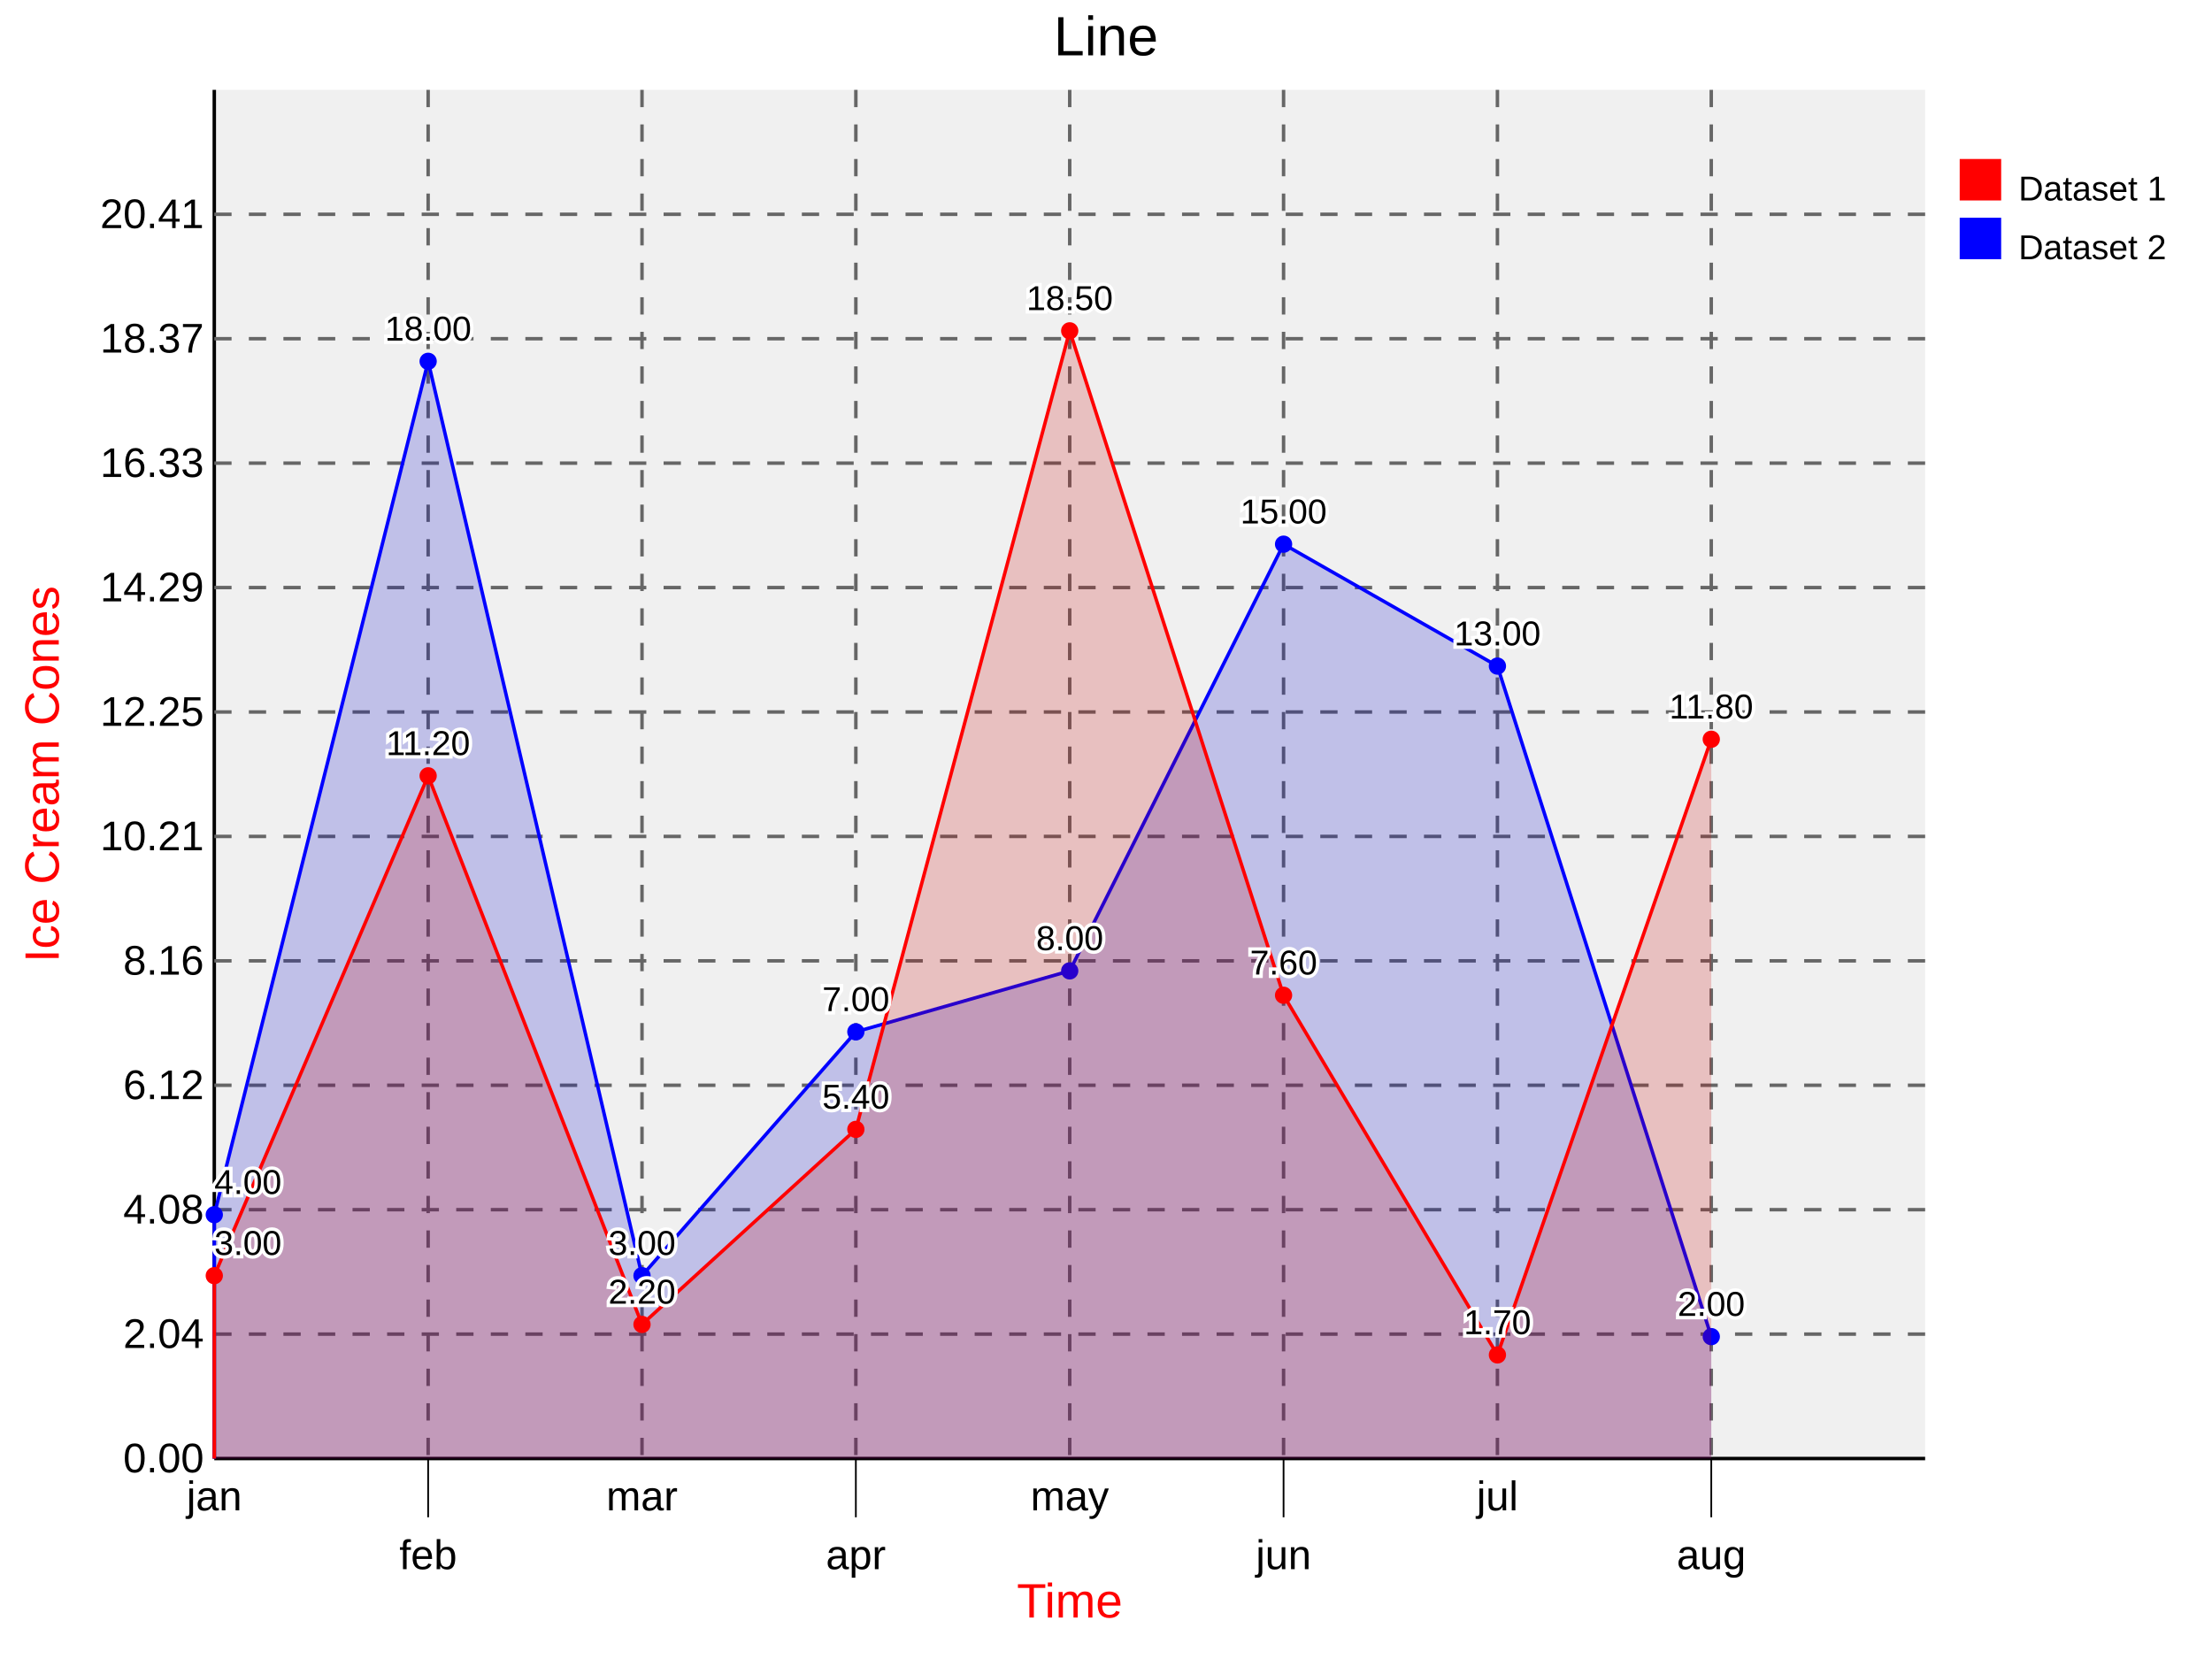
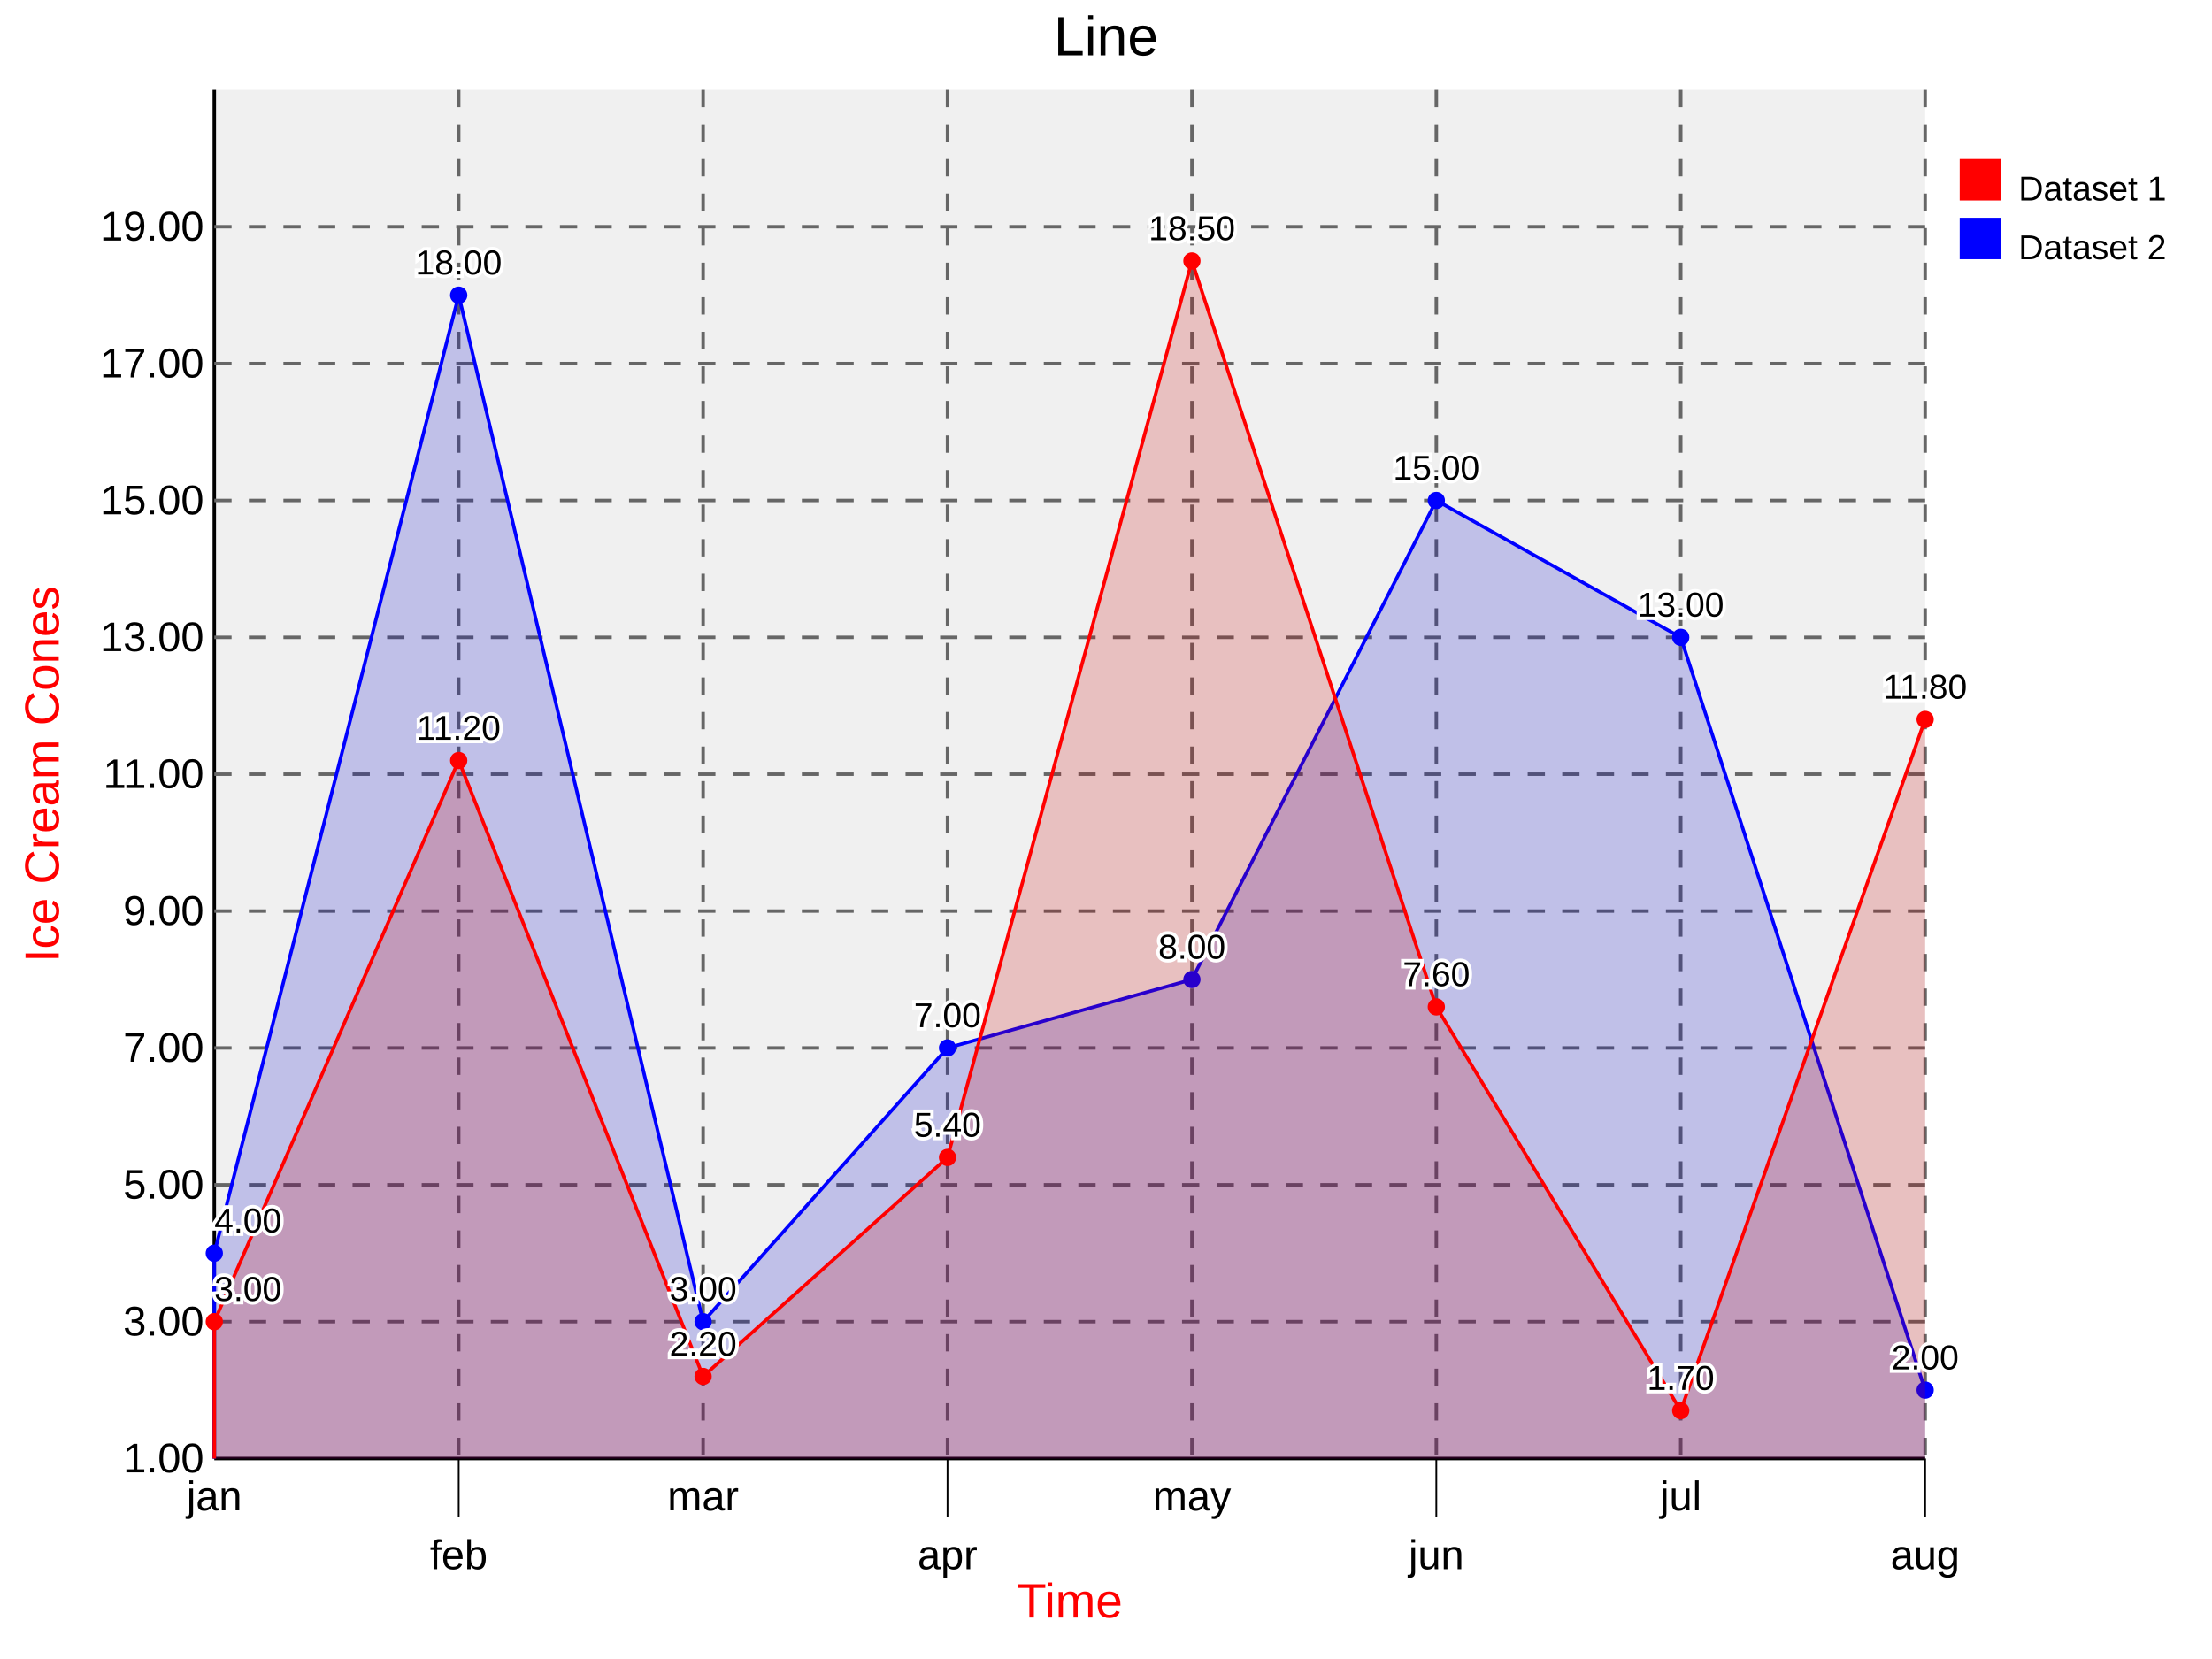
<svg xmlns="http://www.w3.org/2000/svg" width="640" height="480" viewBox="0 0 640 480">
  <defs>
    <style type="text/css">
/* Copy from here for external style sheet */
.svgBackground{
  fill:#ffffff;
}
.graphBackground{
  fill:#f0f0f0;
}

/* graphs titles */
.mainTitle{
  text-anchor: middle;
  fill: #000000;
  font-size: 16px;
  font-family: "Arial", sans-serif;
  font-weight: normal;
}
.subTitle{
  text-anchor: middle;
  fill: #999999;
  font-size: 14px;
  font-family: "Arial", sans-serif;
  font-weight: normal;
}

.axis{
  stroke: #000000;
  stroke-width: 1px;
}

.guideLines{
  stroke: #666666;
  stroke-width: 1px;
  stroke-dasharray: 5 5;
}

.xAxisLabels{
  text-anchor: middle;
  fill: #000000;
  font-size: 12px;
  font-family: "Arial", sans-serif;
  font-weight: normal;
}

.yAxisLabels{
  text-anchor: end;
  fill: #000000;
  font-size: 12px;
  font-family: "Arial", sans-serif;
  font-weight: normal;
}

.xAxisTitle{
  text-anchor: middle;
  fill: #ff0000;
  font-size: 14px;
  font-family: "Arial", sans-serif;
  font-weight: normal;
}

.yAxisTitle{
  fill: #ff0000;
  text-anchor: middle;
  font-size: 14px;
  font-family: "Arial", sans-serif;
  font-weight: normal;
}

.dataPointLabel{
  fill: #000000;
  text-anchor:middle;
  font-size: 10px;
  font-family: "Arial", sans-serif;
  font-weight: normal;
}

.staggerGuideLine{
  fill: none;
  stroke: #000000;
  stroke-width: 0.5px;  
}

/* default line styles */
.line1{
	fill: none;
	stroke: #ff0000;
	stroke-width: 1px;	
}
.line2{
	fill: none;
	stroke: #0000ff;
	stroke-width: 1px;	
}
.line3{
	fill: none;
	stroke: #00ff00;
	stroke-width: 1px;	
}
.line4{
	fill: none;
	stroke: #ffcc00;
	stroke-width: 1px;	
}
.line5{
	fill: none;
	stroke: #00ccff;
	stroke-width: 1px;	
}
.line6{
	fill: none;
	stroke: #ff00ff;
	stroke-width: 1px;	
}
.line7{
	fill: none;
	stroke: #00ffff;
	stroke-width: 1px;	
}
.line8{
	fill: none;
	stroke: #ffff00;
	stroke-width: 1px;	
}
.line9{
	fill: none;
	stroke: #ccc6666;
	stroke-width: 1px;	
}
.line10{
	fill: none;
	stroke: #663399;
	stroke-width: 1px;	
}
.line11{
	fill: none;
	stroke: #339900;
	stroke-width: 1px;	
}
.line12{
	fill: none;
	stroke: #9966FF;
	stroke-width: 1px;	
}
/* default fill styles */
.fill1{
	fill: #cc0000;
	fill-opacity: 0.2;
	stroke: none;
}
.fill2{
	fill: #0000cc;
	fill-opacity: 0.2;
	stroke: none;
}
.fill3{
	fill: #00cc00;
	fill-opacity: 0.2;
	stroke: none;
}
.fill4{
	fill: #ffcc00;
	fill-opacity: 0.2;
	stroke: none;
}
.fill5{
	fill: #00ccff;
	fill-opacity: 0.2;
	stroke: none;
}
.fill6{
	fill: #ff00ff;
	fill-opacity: 0.2;
	stroke: none;
}
.fill7{
	fill: #00ffff;
	fill-opacity: 0.2;
	stroke: none;
}
.fill8{
	fill: #ffff00;
	fill-opacity: 0.2;
	stroke: none;
}
.fill9{
	fill: #cc6666;
	fill-opacity: 0.2;
	stroke: none;
}
.fill10{
	fill: #663399;
	fill-opacity: 0.2;
	stroke: none;
}
.fill11{
	fill: #339900;
	fill-opacity: 0.2;
	stroke: none;
}
.fill12{
	fill: #9966FF;
	fill-opacity: 0.2;
	stroke: none;
}
/* default line styles */
.key1,.dataPoint1{
	fill: #ff0000;
	stroke: none;
	stroke-width: 1px;	
}
.key2,.dataPoint2{
	fill: #0000ff;
	stroke: none;
	stroke-width: 1px;	
}
.key3,.dataPoint3{
	fill: #00ff00;
	stroke: none;
	stroke-width: 1px;	
}
.key4,.dataPoint4{
	fill: #ffcc00;
	stroke: none;
	stroke-width: 1px;	
}
.key5,.dataPoint5{
	fill: #00ccff;
	stroke: none;
	stroke-width: 1px;	
}
.key6,.dataPoint6{
	fill: #ff00ff;
	stroke: none;
	stroke-width: 1px;	
}
.key7,.dataPoint7{
	fill: #00ffff;
	stroke: none;
	stroke-width: 1px;	
}
.key8,.dataPoint8{
	fill: #ffff00;
	stroke: none;
	stroke-width: 1px;	
}
.key9,.dataPoint9{
	fill: #cc6666;
	stroke: none;
	stroke-width: 1px;	
}
.key10,.dataPoint10{
	fill: #663399;
	stroke: none;
	stroke-width: 1px;	
}
.key11,.dataPoint11{
	fill: #339900;
	stroke: none;
	stroke-width: 1px;	
}
.key12,.dataPoint12{
	fill: #9966FF;
	stroke: none;
	stroke-width: 1px;	
}


.keyText{
  fill: #000000;
  text-anchor:start;
  font-size: 10px;
  font-family: "Arial", sans-serif;
  font-weight: normal;
}
/* End copy for external style sheet */

</style>
  </defs>
  <rect width="640" height="480" x="0" y="0" class="svgBackground" />
  <g transform="translate( 62.0 26 )">
    <rect x="0" y="0" width="495.0" height="396" class="graphBackground" />
    <path d="M 0 0 v396" class="axis" id="xAxis" />
    <path d="M 0 396 h495.0" class="axis" id="yAxis" />
    <text class="xAxisLabels" x="0.0" y="411" style="text-anchor: middle">
jan
</text>
-     <text class="xAxisLabels" x="61.875" y="428" style="text-anchor: middle">
+     <text class="xAxisLabels" x="70.714" y="428" style="text-anchor: middle">
feb
</text>
-     <path d="M61.875 396 v17" class="staggerGuideLine" />
-     <path d="M61.875 0 v396" class="guideLines" />
-     <text class="xAxisLabels" x="123.75" y="411" style="text-anchor: middle">
+     <path d="M70.714 396 v17" class="staggerGuideLine" />
+     <path d="M70.714 0 v396" class="guideLines" />
+     <text class="xAxisLabels" x="141.429" y="411" style="text-anchor: middle">
mar
</text>
-     <path d="M123.75 0 v396" class="guideLines" />
-     <text class="xAxisLabels" x="185.625" y="428" style="text-anchor: middle">
+     <path d="M141.429 0 v396" class="guideLines" />
+     <text class="xAxisLabels" x="212.143" y="428" style="text-anchor: middle">
apr
</text>
-     <path d="M185.625 396 v17" class="staggerGuideLine" />
-     <path d="M185.625 0 v396" class="guideLines" />
-     <text class="xAxisLabels" x="247.5" y="411" style="text-anchor: middle">
+     <path d="M212.143 396 v17" class="staggerGuideLine" />
+     <path d="M212.143 0 v396" class="guideLines" />
+     <text class="xAxisLabels" x="282.857" y="411" style="text-anchor: middle">
may
</text>
-     <path d="M247.5 0 v396" class="guideLines" />
-     <text class="xAxisLabels" x="309.375" y="428" style="text-anchor: middle">
+     <path d="M282.857 0 v396" class="guideLines" />
+     <text class="xAxisLabels" x="353.571" y="428" style="text-anchor: middle">
jun
</text>
-     <path d="M309.375 396 v17" class="staggerGuideLine" />
-     <path d="M309.375 0 v396" class="guideLines" />
-     <text class="xAxisLabels" x="371.25" y="411" style="text-anchor: middle">
+     <path d="M353.571 396 v17" class="staggerGuideLine" />
+     <path d="M353.571 0 v396" class="guideLines" />
+     <text class="xAxisLabels" x="424.286" y="411" style="text-anchor: middle">
jul
</text>
-     <path d="M371.25 0 v396" class="guideLines" />
-     <text class="xAxisLabels" x="433.125" y="428" style="text-anchor: middle">
+     <path d="M424.286 0 v396" class="guideLines" />
+     <text class="xAxisLabels" x="495" y="428" style="text-anchor: middle">
aug
</text>
-     <path d="M433.125 396 v17" class="staggerGuideLine" />
-     <path d="M433.125 0 v396" class="guideLines" />
+     <path d="M495 396 v17" class="staggerGuideLine" />
+     <path d="M495 0 v396" class="guideLines" />
    <text x="-3" y="400.0" class="yAxisLabels" style="text-anchor: end">
- 0.00
- </text>
-     <text x="-3" y="364.0" class="yAxisLabels" style="text-anchor: end">
- 2.04
- </text>
-     <path d="M0 360.0 h495.0" class="guideLines" />
-     <text x="-3" y="328.0" class="yAxisLabels" style="text-anchor: end">
- 4.08
- </text>
-     <path d="M0 324.0 h495.0" class="guideLines" />
-     <text x="-3" y="292.0" class="yAxisLabels" style="text-anchor: end">
- 6.12
- </text>
-     <path d="M0 288.0 h495.0" class="guideLines" />
-     <text x="-3" y="256.0" class="yAxisLabels" style="text-anchor: end">
- 8.16
- </text>
-     <path d="M0 252.0 h495.0" class="guideLines" />
-     <text x="-3" y="220.0" class="yAxisLabels" style="text-anchor: end">
- 10.21
- </text>
-     <path d="M0 216.0 h495.0" class="guideLines" />
-     <text x="-3" y="184.0" class="yAxisLabels" style="text-anchor: end">
- 12.25
- </text>
-     <path d="M0 180.0 h495.0" class="guideLines" />
-     <text x="-3" y="148.0" class="yAxisLabels" style="text-anchor: end">
- 14.29
- </text>
-     <path d="M0 144.0 h495.0" class="guideLines" />
-     <text x="-3" y="112.0" class="yAxisLabels" style="text-anchor: end">
- 16.33
- </text>
-     <path d="M0 108.0 h495.0" class="guideLines" />
-     <text x="-3" y="76.0" class="yAxisLabels" style="text-anchor: end">
- 18.37
- </text>
-     <path d="M0 72.0 h495.0" class="guideLines" />
-     <text x="-3" y="40.0" class="yAxisLabels" style="text-anchor: end">
- 20.41
- </text>
-     <path d="M0 36.0 h495.0" class="guideLines" />
-     <path d="M0.0 396.0 L0.0 325.453 61.875 78.54 123.75 343.09 185.625 272.543 247.5 254.907 309.375 131.45 371.25 166.723 433.125 360.727 V396Z" class="fill2" />
-     <path d="M0 396 L0.0 325.453 61.875 78.54 123.75 343.09 185.625 272.543 247.5 254.907 309.375 131.45 371.25 166.723 433.125 360.727 " class="line2" />
-     <circle cx="0.0" cy="325.453" r="2.5" class="dataPoint2" />
-     <circle cx="61.875" cy="78.54" r="2.5" class="dataPoint2" />
-     <circle cx="123.75" cy="343.09" r="2.5" class="dataPoint2" />
-     <circle cx="185.625" cy="272.543" r="2.5" class="dataPoint2" />
-     <circle cx="247.5" cy="254.907" r="2.5" class="dataPoint2" />
-     <circle cx="309.375" cy="131.45" r="2.5" class="dataPoint2" />
-     <circle cx="371.25" cy="166.723" r="2.5" class="dataPoint2" />
-     <circle cx="433.125" cy="360.727" r="2.5" class="dataPoint2" />
-     <path d="M0.0 396.0 L0.0 343.09 61.875 198.469 123.75 357.199 185.625 300.762 247.5 69.721 309.375 261.961 371.25 366.018 433.125 187.887 V396Z" class="fill1" />
-     <path d="M0 396 L0.0 343.09 61.875 198.469 123.75 357.199 185.625 300.762 247.5 69.721 309.375 261.961 371.25 366.018 433.125 187.887 " class="line1" />
-     <circle cx="0.0" cy="343.09" r="2.5" class="dataPoint1" />
-     <circle cx="61.875" cy="198.469" r="2.5" class="dataPoint1" />
-     <circle cx="123.75" cy="357.199" r="2.5" class="dataPoint1" />
-     <circle cx="185.625" cy="300.762" r="2.5" class="dataPoint1" />
-     <circle cx="247.5" cy="69.721" r="2.5" class="dataPoint1" />
-     <circle cx="309.375" cy="261.961" r="2.5" class="dataPoint1" />
-     <circle cx="371.25" cy="366.018" r="2.5" class="dataPoint1" />
-     <circle cx="433.125" cy="187.887" r="2.5" class="dataPoint1" />
+ 1.00
+ </text>
+     <text x="-3" y="360.4" class="yAxisLabels" style="text-anchor: end">
+ 3.00
+ </text>
+     <path d="M0 356.4 h495.0" class="guideLines" />
+     <text x="-3" y="320.8" class="yAxisLabels" style="text-anchor: end">
+ 5.00
+ </text>
+     <path d="M0 316.8 h495.0" class="guideLines" />
+     <text x="-3" y="281.2" class="yAxisLabels" style="text-anchor: end">
+ 7.00
+ </text>
+     <path d="M0 277.2 h495.0" class="guideLines" />
+     <text x="-3" y="241.6" class="yAxisLabels" style="text-anchor: end">
+ 9.00
+ </text>
+     <path d="M0 237.6 h495.0" class="guideLines" />
+     <text x="-3" y="202.0" class="yAxisLabels" style="text-anchor: end">
+ 11.00
+ </text>
+     <path d="M0 198.0 h495.0" class="guideLines" />
+     <text x="-3" y="162.4" class="yAxisLabels" style="text-anchor: end">
+ 13.00
+ </text>
+     <path d="M0 158.4 h495.0" class="guideLines" />
+     <text x="-3" y="122.8" class="yAxisLabels" style="text-anchor: end">
+ 15.00
+ </text>
+     <path d="M0 118.8 h495.0" class="guideLines" />
+     <text x="-3" y="83.2" class="yAxisLabels" style="text-anchor: end">
+ 17.00
+ </text>
+     <path d="M0 79.2 h495.0" class="guideLines" />
+     <text x="-3" y="43.6" class="yAxisLabels" style="text-anchor: end">
+ 19.00
+ </text>
+     <path d="M0 39.6 h495.0" class="guideLines" />
+     <path d="M0.0 396.0 L0.0 336.6 70.714 59.4 141.429 356.4 212.143 277.2 282.857 257.4 353.571 118.8 424.286 158.4 495 376.2 V396Z" class="fill2" />
+     <path d="M0 396 L0.0 336.6 70.714 59.4 141.429 356.4 212.143 277.2 282.857 257.4 353.571 118.8 424.286 158.4 495 376.2 " class="line2" />
+     <circle cx="0.0" cy="336.6" r="2.5" class="dataPoint2" />
+     <circle cx="70.714" cy="59.4" r="2.5" class="dataPoint2" />
+     <circle cx="141.429" cy="356.4" r="2.5" class="dataPoint2" />
+     <circle cx="212.143" cy="277.2" r="2.5" class="dataPoint2" />
+     <circle cx="282.857" cy="257.4" r="2.5" class="dataPoint2" />
+     <circle cx="353.571" cy="118.8" r="2.5" class="dataPoint2" />
+     <circle cx="424.286" cy="158.4" r="2.5" class="dataPoint2" />
+     <circle cx="495" cy="376.2" r="2.5" class="dataPoint2" />
+     <path d="M0.0 396.0 L0.0 356.4 70.714 194.04 141.429 372.24 212.143 308.88 282.857 49.5 353.571 265.32 424.286 382.14 495 182.16 V396Z" class="fill1" />
+     <path d="M0 396 L0.0 356.4 70.714 194.04 141.429 372.24 212.143 308.88 282.857 49.5 353.571 265.32 424.286 382.14 495 182.16 " class="line1" />
+     <circle cx="0.0" cy="356.4" r="2.5" class="dataPoint1" />
+     <circle cx="70.714" cy="194.04" r="2.5" class="dataPoint1" />
+     <circle cx="141.429" cy="372.24" r="2.5" class="dataPoint1" />
+     <circle cx="212.143" cy="308.88" r="2.5" class="dataPoint1" />
+     <circle cx="282.857" cy="49.5" r="2.5" class="dataPoint1" />
+     <circle cx="353.571" cy="265.32" r="2.5" class="dataPoint1" />
+     <circle cx="424.286" cy="382.14" r="2.5" class="dataPoint1" />
+     <circle cx="495" cy="182.16" r="2.5" class="dataPoint1" />
    <g>
-       <text x="0.0" y="319.453" class="dataPointLabel" style="text-anchor: start; stroke: #fff; stroke-width: 2;">
+       <text x="0.0" y="330.6" class="dataPointLabel" style="text-anchor: start; stroke: #fff; stroke-width: 2;">
4.00
</text>
-       <text x="0.0" y="319.453" class="dataPointLabel" style="text-anchor: start;">
+       <text x="0.0" y="330.6" class="dataPointLabel" style="text-anchor: start;">
4.00
</text>
-       <text x="5.0" y="313.453" class="dataPointLabel" visibility="hidden" style="stroke-width: 2; fill: #000; text-anchor: start;" id="19981272">
+       <text x="5.0" y="324.6" class="dataPointLabel" visibility="hidden" style="stroke-width: 2; fill: #000; text-anchor: start;" id="25905372">
4.00
</text>
-       <circle cx="0.0" cy="325.453" r="10" style="opacity: 0" />
-       <text x="61.875" y="72.54" class="dataPointLabel" style=" stroke: #fff; stroke-width: 2;">
+       <circle cx="0.0" cy="336.6" r="10" style="opacity: 0" />
+       <text x="70.714" y="53.4" class="dataPointLabel" style=" stroke: #fff; stroke-width: 2;">
18.00
</text>
-       <text x="61.875" y="72.54" class="dataPointLabel">
+       <text x="70.714" y="53.4" class="dataPointLabel">
18.00
</text>
-       <text x="66.875" y="66.54" class="dataPointLabel" visibility="hidden" style="stroke-width: 2; fill: #000; text-anchor: start;" id="19964364">
+       <text x="75.714" y="47.4" class="dataPointLabel" visibility="hidden" style="stroke-width: 2; fill: #000; text-anchor: start;" id="19903980">
18.00
</text>
-       <circle cx="61.875" cy="78.54" r="10" style="opacity: 0" />
-       <text x="123.75" y="337.09" class="dataPointLabel" style=" stroke: #fff; stroke-width: 2;">
- 3.00
- </text>
-       <text x="123.75" y="337.09" class="dataPointLabel">
- 3.00
- </text>
-       <text x="128.75" y="331.09" class="dataPointLabel" visibility="hidden" style="stroke-width: 2; fill: #000; text-anchor: start;" id="25930848">
- 3.00
- </text>
-       <circle cx="123.75" cy="343.09" r="10" style="opacity: 0" />
-       <text x="185.625" y="266.543" class="dataPointLabel" style=" stroke: #fff; stroke-width: 2;">
+       <circle cx="70.714" cy="59.4" r="10" style="opacity: 0" />
+       <text x="141.429" y="350.4" class="dataPointLabel" style=" stroke: #fff; stroke-width: 2;">
+ 3.00
+ </text>
+       <text x="141.429" y="350.4" class="dataPointLabel">
+ 3.00
+ </text>
+       <text x="146.429" y="344.4" class="dataPointLabel" visibility="hidden" style="stroke-width: 2; fill: #000; text-anchor: start;" id="867648">
+ 3.00
+ </text>
+       <circle cx="141.429" cy="356.4" r="10" style="opacity: 0" />
+       <text x="212.143" y="271.2" class="dataPointLabel" style=" stroke: #fff; stroke-width: 2;">
7.00
</text>
-       <text x="185.625" y="266.543" class="dataPointLabel">
+       <text x="212.143" y="271.2" class="dataPointLabel">
7.00
</text>
-       <text x="190.625" y="260.543" class="dataPointLabel" visibility="hidden" style="stroke-width: 2; fill: #000; text-anchor: start;" id="25890732">
+       <text x="217.143" y="265.2" class="dataPointLabel" visibility="hidden" style="stroke-width: 2; fill: #000; text-anchor: start;" id="25904952">
7.00
</text>
-       <circle cx="185.625" cy="272.543" r="10" style="opacity: 0" />
-       <text x="247.5" y="248.907" class="dataPointLabel" style=" stroke: #fff; stroke-width: 2;">
+       <circle cx="212.143" cy="277.2" r="10" style="opacity: 0" />
+       <text x="282.857" y="251.4" class="dataPointLabel" style=" stroke: #fff; stroke-width: 2;">
8.00
</text>
-       <text x="247.5" y="248.907" class="dataPointLabel">
+       <text x="282.857" y="251.4" class="dataPointLabel">
8.00
</text>
-       <text x="252.5" y="242.907" class="dataPointLabel" visibility="hidden" style="stroke-width: 2; fill: #000; text-anchor: start;" id="25858944">
+       <text x="287.857" y="245.4" class="dataPointLabel" visibility="hidden" style="stroke-width: 2; fill: #000; text-anchor: start;" id="25848420">
8.00
</text>
-       <circle cx="247.5" cy="254.907" r="10" style="opacity: 0" />
-       <text x="309.375" y="125.45" class="dataPointLabel" style=" stroke: #fff; stroke-width: 2;">
+       <circle cx="282.857" cy="257.4" r="10" style="opacity: 0" />
+       <text x="353.571" y="112.8" class="dataPointLabel" style=" stroke: #fff; stroke-width: 2;">
15.00
</text>
-       <text x="309.375" y="125.45" class="dataPointLabel">
+       <text x="353.571" y="112.8" class="dataPointLabel">
15.00
</text>
-       <text x="314.375" y="119.45" class="dataPointLabel" visibility="hidden" style="stroke-width: 2; fill: #000; text-anchor: start;" id="25811052">
+       <text x="358.571" y="106.8" class="dataPointLabel" visibility="hidden" style="stroke-width: 2; fill: #000; text-anchor: start;" id="25816740">
15.00
</text>
-       <circle cx="309.375" cy="131.45" r="10" style="opacity: 0" />
-       <text x="371.25" y="160.723" class="dataPointLabel" style=" stroke: #fff; stroke-width: 2;">
+       <circle cx="353.571" cy="118.8" r="10" style="opacity: 0" />
+       <text x="424.286" y="152.4" class="dataPointLabel" style=" stroke: #fff; stroke-width: 2;">
13.00
</text>
-       <text x="371.25" y="160.723" class="dataPointLabel">
+       <text x="424.286" y="152.4" class="dataPointLabel">
13.00
</text>
-       <text x="376.25" y="154.723" class="dataPointLabel" visibility="hidden" style="stroke-width: 2; fill: #000; text-anchor: start;" id="25771428">
+       <text x="429.286" y="146.4" class="dataPointLabel" visibility="hidden" style="stroke-width: 2; fill: #000; text-anchor: start;" id="25776864">
13.00
</text>
-       <circle cx="371.25" cy="166.723" r="10" style="opacity: 0" />
-       <text x="433.125" y="354.727" class="dataPointLabel" style=" stroke: #fff; stroke-width: 2;">
+       <circle cx="424.286" cy="158.4" r="10" style="opacity: 0" />
+       <text x="495" y="370.2" class="dataPointLabel" style=" stroke: #fff; stroke-width: 2;">
2.00
</text>
-       <text x="433.125" y="354.727" class="dataPointLabel">
+       <text x="495" y="370.2" class="dataPointLabel">
2.00
</text>
-       <text x="438.125" y="348.727" class="dataPointLabel" visibility="hidden" style="stroke-width: 2; fill: #000; text-anchor: start;" id="25739988">
+       <text x="500" y="364.2" class="dataPointLabel" visibility="hidden" style="stroke-width: 2; fill: #000; text-anchor: start;" id="25745340">
2.00
</text>
-       <circle cx="433.125" cy="360.727" r="10" style="opacity: 0" />
-       <text x="0.0" y="337.09" class="dataPointLabel" style="text-anchor: start; stroke: #fff; stroke-width: 2;">
- 3.00
- </text>
-       <text x="0.0" y="337.09" class="dataPointLabel" style="text-anchor: start;">
- 3.00
- </text>
-       <text x="5.0" y="331.09" class="dataPointLabel" visibility="hidden" style="stroke-width: 2; fill: #000; text-anchor: start;" id="25694580">
- 3.00
- </text>
-       <circle cx="0.0" cy="343.09" r="10" style="opacity: 0" />
-       <text x="61.875" y="192.469" class="dataPointLabel" style=" stroke: #fff; stroke-width: 2;">
+       <circle cx="495" cy="376.2" r="10" style="opacity: 0" />
+       <text x="0.0" y="350.4" class="dataPointLabel" style="text-anchor: start; stroke: #fff; stroke-width: 2;">
+ 3.00
+ </text>
+       <text x="0.0" y="350.4" class="dataPointLabel" style="text-anchor: start;">
+ 3.00
+ </text>
+       <text x="5.0" y="344.4" class="dataPointLabel" visibility="hidden" style="stroke-width: 2; fill: #000; text-anchor: start;" id="25707672">
+ 3.00
+ </text>
+       <circle cx="0.0" cy="356.4" r="10" style="opacity: 0" />
+       <text x="70.714" y="188.04" class="dataPointLabel" style=" stroke: #fff; stroke-width: 2;">
11.20
</text>
-       <text x="61.875" y="192.469" class="dataPointLabel">
+       <text x="70.714" y="188.04" class="dataPointLabel">
11.20
</text>
-       <text x="66.875" y="186.469" class="dataPointLabel" visibility="hidden" style="stroke-width: 2; fill: #000; text-anchor: start;" id="25654272">
+       <text x="75.714" y="182.04" class="dataPointLabel" visibility="hidden" style="stroke-width: 2; fill: #000; text-anchor: start;" id="25667664">
11.20
</text>
-       <circle cx="61.875" cy="198.469" r="10" style="opacity: 0" />
-       <text x="123.75" y="351.199" class="dataPointLabel" style=" stroke: #fff; stroke-width: 2;">
+       <circle cx="70.714" cy="194.04" r="10" style="opacity: 0" />
+       <text x="141.429" y="366.24" class="dataPointLabel" style=" stroke: #fff; stroke-width: 2;">
2.20
</text>
-       <text x="123.75" y="351.199" class="dataPointLabel">
+       <text x="141.429" y="366.24" class="dataPointLabel">
2.20
</text>
-       <text x="128.75" y="345.199" class="dataPointLabel" visibility="hidden" style="stroke-width: 2; fill: #000; text-anchor: start;" id="25490892">
+       <text x="146.429" y="360.24" class="dataPointLabel" visibility="hidden" style="stroke-width: 2; fill: #000; text-anchor: start;" id="25601100">
2.20
</text>
-       <circle cx="123.75" cy="357.199" r="10" style="opacity: 0" />
-       <text x="185.625" y="294.762" class="dataPointLabel" style=" stroke: #fff; stroke-width: 2;">
+       <circle cx="141.429" cy="372.24" r="10" style="opacity: 0" />
+       <text x="212.143" y="302.88" class="dataPointLabel" style=" stroke: #fff; stroke-width: 2;">
5.40
</text>
-       <text x="185.625" y="294.762" class="dataPointLabel">
+       <text x="212.143" y="302.88" class="dataPointLabel">
5.40
</text>
-       <text x="190.625" y="288.762" class="dataPointLabel" visibility="hidden" style="stroke-width: 2; fill: #000; text-anchor: start;" id="25320276">
+       <text x="217.143" y="296.88" class="dataPointLabel" visibility="hidden" style="stroke-width: 2; fill: #000; text-anchor: start;" id="25348404">
5.40
</text>
-       <circle cx="185.625" cy="300.762" r="10" style="opacity: 0" />
-       <text x="247.5" y="63.721" class="dataPointLabel" style=" stroke: #fff; stroke-width: 2;">
+       <circle cx="212.143" cy="308.88" r="10" style="opacity: 0" />
+       <text x="282.857" y="43.5" class="dataPointLabel" style=" stroke: #fff; stroke-width: 2;">
18.50
</text>
-       <text x="247.5" y="63.721" class="dataPointLabel">
+       <text x="282.857" y="43.5" class="dataPointLabel">
18.50
</text>
-       <text x="252.5" y="57.721" class="dataPointLabel" visibility="hidden" style="stroke-width: 2; fill: #000; text-anchor: start;" id="25264332">
+       <text x="287.857" y="37.5" class="dataPointLabel" visibility="hidden" style="stroke-width: 2; fill: #000; text-anchor: start;" id="25284288">
18.50
</text>
-       <circle cx="247.5" cy="69.721" r="10" style="opacity: 0" />
-       <text x="309.375" y="255.961" class="dataPointLabel" style=" stroke: #fff; stroke-width: 2;">
+       <circle cx="282.857" cy="49.5" r="10" style="opacity: 0" />
+       <text x="353.571" y="259.32" class="dataPointLabel" style=" stroke: #fff; stroke-width: 2;">
7.60
</text>
-       <text x="309.375" y="255.961" class="dataPointLabel">
+       <text x="353.571" y="259.32" class="dataPointLabel">
7.60
</text>
-       <text x="314.375" y="249.961" class="dataPointLabel" visibility="hidden" style="stroke-width: 2; fill: #000; text-anchor: start;" id="25217604">
+       <text x="358.571" y="253.32" class="dataPointLabel" visibility="hidden" style="stroke-width: 2; fill: #000; text-anchor: start;" id="25228908">
7.60
</text>
-       <circle cx="309.375" cy="261.961" r="10" style="opacity: 0" />
-       <text x="371.25" y="360.018" class="dataPointLabel" style=" stroke: #fff; stroke-width: 2;">
+       <circle cx="353.571" cy="265.32" r="10" style="opacity: 0" />
+       <text x="424.286" y="376.14" class="dataPointLabel" style=" stroke: #fff; stroke-width: 2;">
1.70
</text>
-       <text x="371.25" y="360.018" class="dataPointLabel">
+       <text x="424.286" y="376.14" class="dataPointLabel">
1.70
</text>
-       <text x="376.25" y="354.018" class="dataPointLabel" visibility="hidden" style="stroke-width: 2; fill: #000; text-anchor: start;" id="25187820">
+       <text x="429.286" y="370.14" class="dataPointLabel" visibility="hidden" style="stroke-width: 2; fill: #000; text-anchor: start;" id="25206912">
1.70
</text>
-       <circle cx="371.25" cy="366.018" r="10" style="opacity: 0" />
-       <text x="433.125" y="181.887" class="dataPointLabel" style=" stroke: #fff; stroke-width: 2;">
+       <circle cx="424.286" cy="382.14" r="10" style="opacity: 0" />
+       <text x="495" y="176.16" class="dataPointLabel" style=" stroke: #fff; stroke-width: 2;">
11.80
</text>
-       <text x="433.125" y="181.887" class="dataPointLabel">
+       <text x="495" y="176.16" class="dataPointLabel">
11.80
</text>
-       <text x="438.125" y="175.887" class="dataPointLabel" visibility="hidden" style="stroke-width: 2; fill: #000; text-anchor: start;" id="25165860">
+       <text x="500" y="170.16" class="dataPointLabel" visibility="hidden" style="stroke-width: 2; fill: #000; text-anchor: start;" id="25176864">
11.80
</text>
-       <circle cx="433.125" cy="187.887" r="10" style="opacity: 0" />
+       <circle cx="495" cy="182.16" r="10" style="opacity: 0" />
    </g>
  </g>
  <text x="320" y="16" class="mainTitle">
Line
</text>
  <text x="309.5" y="468" class="xAxisTitle">
Time
</text>
  <text x="17" y="224" class="yAxisTitle" transform="rotate( -90, 17, 224 )">
Ice Cream Cones
</text>
  <g transform="translate(567.0 46)">
    <rect x="0" y="0" width="12" height="12" class="key1" />
    <text x="17" y="12" class="keyText">
Dataset 1
</text>
    <rect x="0" y="17" width="12" height="12" class="key2" />
    <text x="17" y="29" class="keyText">
Dataset 2
</text>
  </g>
</svg>
